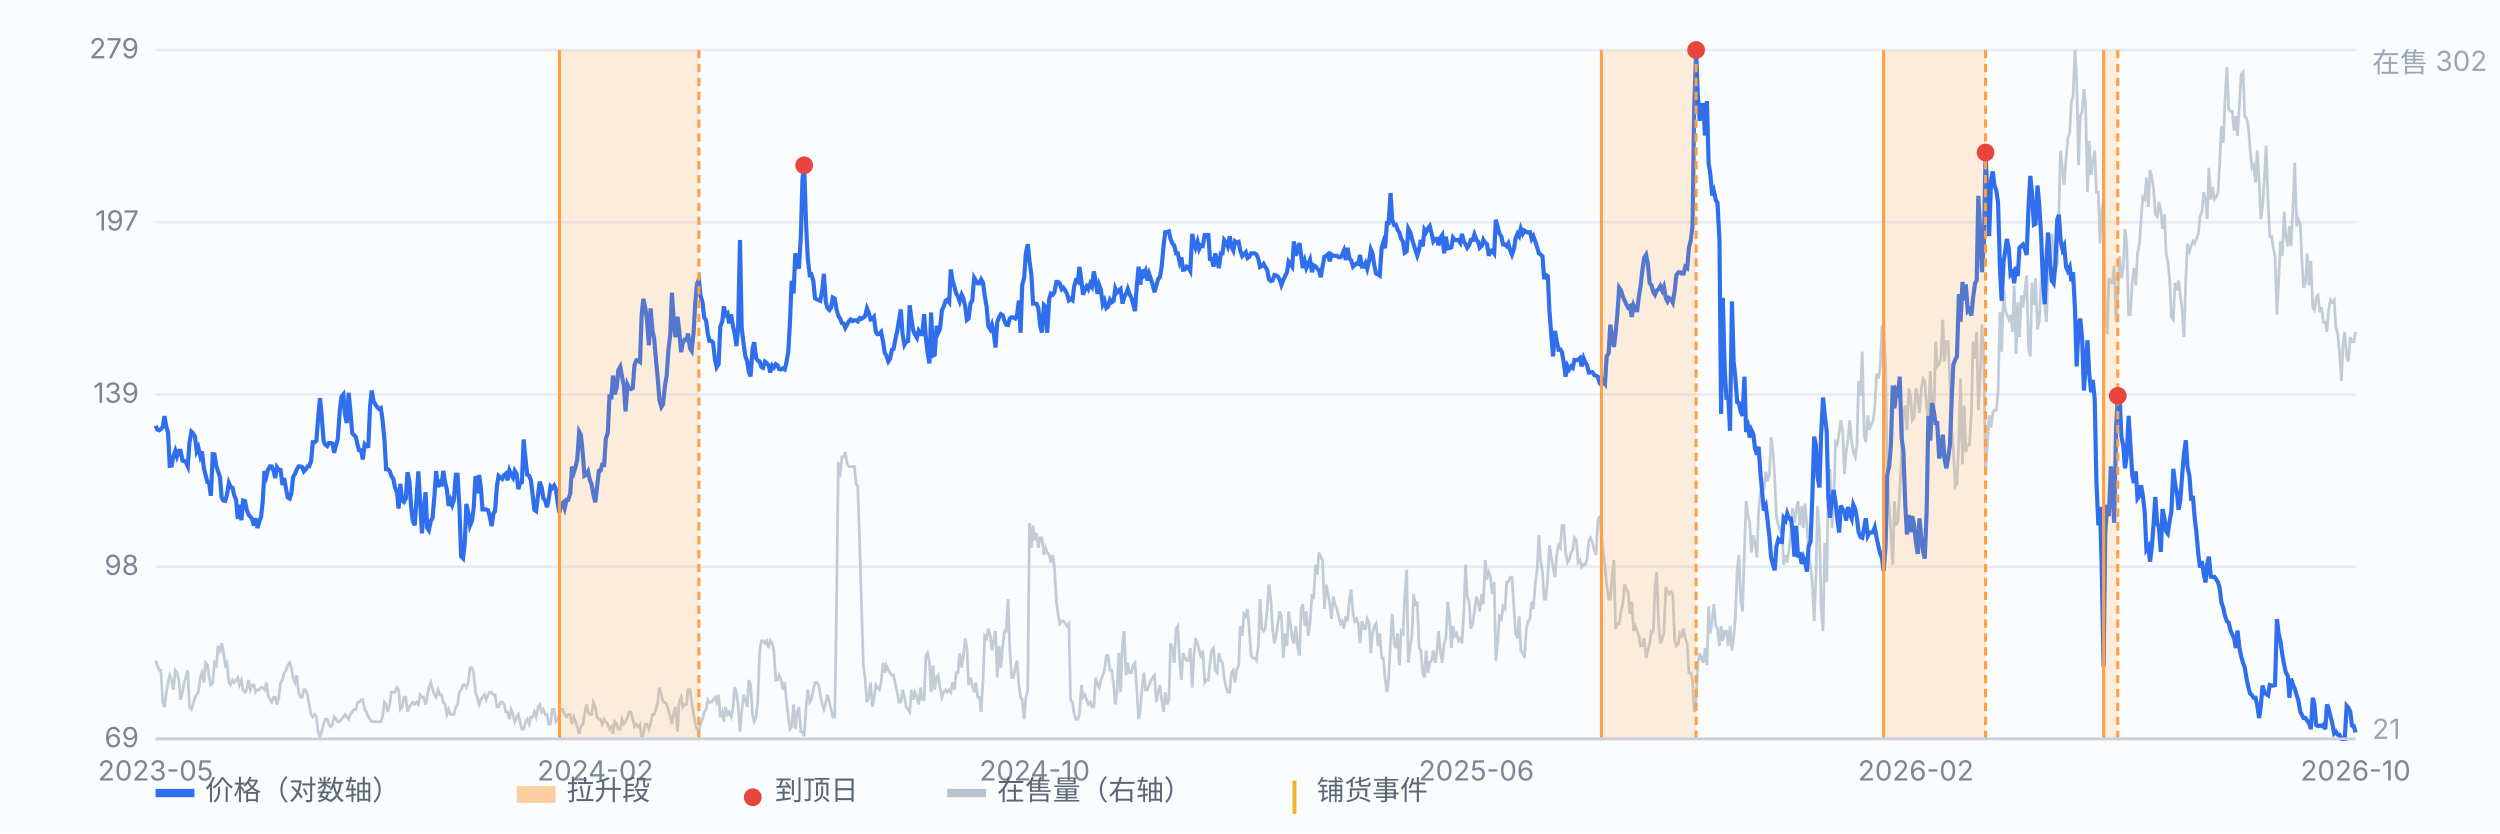
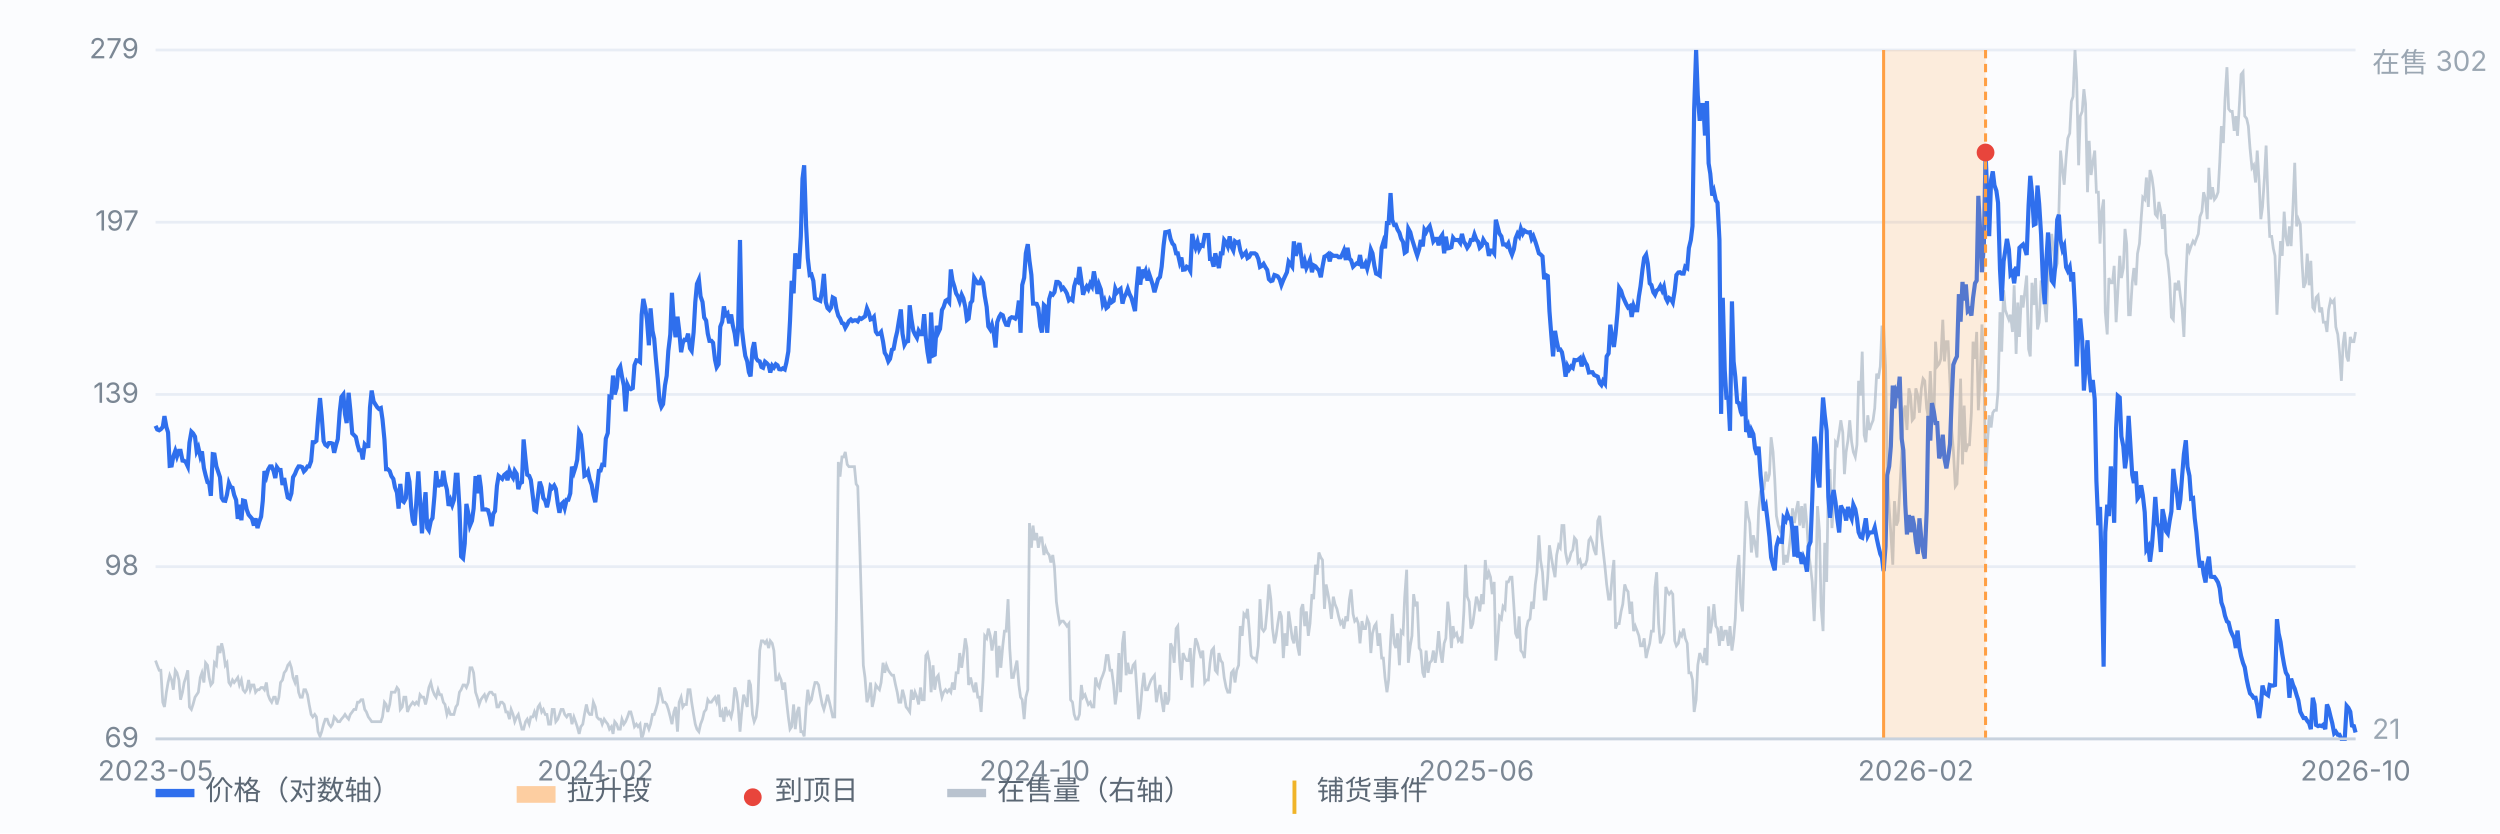
<svg xmlns="http://www.w3.org/2000/svg" viewBox="0 0 900 300" preserveAspectRatio="xMidYMid meet" style="width:100%;max-width:900px;height:auto;display:block" font-family="-apple-system,Segoe UI,Microsoft YaHei,sans-serif" font-size="10">
  <rect x="0" y="0" width="900" height="300" fill="#fbfcfe" />
  <line x1="56" y1="266.0" x2="848" y2="266.0" stroke="#e8edf5" stroke-width="1" />
  <text x="50" y="269.0" text-anchor="end" fill="#7b8794">69</text>
  <line x1="56" y1="204.0" x2="848" y2="204.0" stroke="#e8edf5" stroke-width="1" />
  <text x="50" y="207.0" text-anchor="end" fill="#7b8794">98</text>
  <line x1="56" y1="142.0" x2="848" y2="142.0" stroke="#e8edf5" stroke-width="1" />
  <text x="50" y="145.0" text-anchor="end" fill="#7b8794">139</text>
  <line x1="56" y1="80.0" x2="848" y2="80.0" stroke="#e8edf5" stroke-width="1" />
  <text x="50" y="83.0" text-anchor="end" fill="#7b8794">197</text>
  <line x1="56" y1="18.0" x2="848" y2="18.0" stroke="#e8edf5" stroke-width="1" />
  <text x="50" y="21.0" text-anchor="end" fill="#7b8794">279</text>
  <path d="M56.0 237.8 L56.6 239.5 L57.3 241.3 L57.9 241.3 L58.6 252.8 L59.2 254.5 L59.9 249.2 L60.5 245.7 L61.1 243.1 L61.8 244.8 L62.4 248.3 L63.1 241.3 L63.7 242.2 L64.4 244.8 L65.0 251.9 L65.7 249.2 L66.3 245.7 L66.9 243.9 L67.6 241.3 L68.2 254.5 L68.9 255.4 L69.5 253.6 L70.2 251.0 L70.8 250.1 L71.4 249.2 L72.1 243.9 L72.7 242.2 L73.4 245.7 L74.0 238.6 L74.7 239.5 L75.3 243.9 L75.9 246.6 L76.6 245.7 L77.2 238.6 L77.9 239.5 L78.5 232.5 L79.2 235.1 L79.8 231.6 L80.4 234.2 L81.1 239.5 L81.7 238.6 L82.4 245.7 L83.0 246.6 L83.7 244.8 L84.3 245.7 L85.0 244.8 L85.6 243.9 L86.2 246.6 L86.9 244.8 L87.5 248.3 L88.2 249.2 L88.8 248.3 L89.5 244.8 L90.1 248.3 L90.7 246.6 L91.4 246.6 L92.0 249.2 L92.7 248.3 L93.3 248.3 L94.0 247.5 L94.6 247.5 L95.2 248.3 L95.9 245.7 L96.5 250.1 L97.2 251.9 L97.8 252.8 L98.5 251.0 L99.1 251.0 L99.7 253.6 L100.4 251.0 L101.0 245.7 L101.7 244.8 L102.3 242.2 L103.0 241.3 L103.6 239.5 L104.3 238.6 L104.9 240.4 L105.5 243.9 L106.2 245.7 L106.8 243.1 L107.5 249.2 L108.1 251.0 L108.8 251.0 L109.4 248.3 L110.0 248.3 L110.7 250.1 L111.3 253.6 L112.0 257.2 L112.6 258.1 L113.3 257.2 L113.9 258.1 L114.5 263.4 L115.2 265.1 L115.8 263.4 L116.5 260.7 L117.1 258.9 L117.8 258.9 L118.4 260.7 L119.1 261.6 L119.7 260.7 L120.3 258.1 L121.0 258.9 L121.6 259.8 L122.3 259.8 L122.9 258.9 L123.6 258.1 L124.2 257.2 L124.8 258.1 L125.5 258.9 L126.1 257.2 L126.8 256.3 L127.4 255.4 L128.1 255.4 L128.7 252.8 L129.3 252.8 L130.0 251.9 L130.6 251.9 L131.3 255.4 L131.9 256.3 L132.6 258.1 L133.2 258.9 L133.8 259.8 L134.5 259.8 L135.1 259.8 L135.8 259.8 L136.4 259.8 L137.1 259.8 L137.7 258.1 L138.4 252.8 L139.0 253.6 L139.6 256.3 L140.3 253.6 L140.9 249.2 L141.6 249.2 L142.2 249.2 L142.9 247.5 L143.5 248.3 L144.1 255.4 L144.8 254.5 L145.4 251.0 L146.1 251.0 L146.7 256.3 L147.4 254.5 L148.0 253.6 L148.6 252.8 L149.3 253.6 L149.9 252.8 L150.6 253.6 L151.2 250.1 L151.9 251.0 L152.5 251.0 L153.2 253.6 L153.8 251.0 L154.4 247.5 L155.1 245.7 L155.7 248.3 L156.4 250.1 L157.0 251.0 L157.7 248.3 L158.3 250.1 L158.9 250.1 L159.6 252.8 L160.2 253.6 L160.9 257.2 L161.5 255.4 L162.2 257.2 L162.8 257.2 L163.4 257.2 L164.1 254.5 L164.7 253.6 L165.4 249.2 L166.0 248.3 L166.7 246.6 L167.3 246.6 L167.9 247.5 L168.6 245.7 L169.2 240.4 L169.9 240.4 L170.5 242.2 L171.2 249.2 L171.8 251.0 L172.5 253.6 L173.1 251.9 L173.7 251.0 L174.4 250.1 L175.0 251.9 L175.7 250.1 L176.3 249.2 L177.0 249.2 L177.6 250.1 L178.2 250.1 L178.9 254.5 L179.5 254.5 L180.2 252.8 L180.8 252.8 L181.5 253.6 L182.1 256.3 L182.7 256.3 L183.4 258.9 L184.0 255.4 L184.7 257.2 L185.3 259.8 L186.0 258.1 L186.6 257.2 L187.2 259.8 L187.9 262.5 L188.5 262.5 L189.2 259.8 L189.8 258.9 L190.5 260.7 L191.1 258.1 L191.8 258.1 L192.4 256.3 L193.0 258.1 L193.7 254.5 L194.3 253.6 L195.0 256.3 L195.6 255.4 L196.3 257.2 L196.9 257.2 L197.5 260.7 L198.2 260.7 L198.8 255.4 L199.5 255.4 L200.1 259.8 L200.8 258.9 L201.4 257.2 L202.0 255.4 L202.7 255.4 L203.3 257.2 L204.0 258.1 L204.6 257.2 L205.3 257.2 L205.9 260.7 L206.6 258.1 L207.2 259.8 L207.8 261.6 L208.5 264.2 L209.1 261.6 L209.8 260.7 L210.4 257.2 L211.1 253.6 L211.7 256.3 L212.3 257.2 L213.0 257.2 L213.6 252.8 L214.3 254.5 L214.9 258.1 L215.6 258.9 L216.2 258.9 L216.8 260.7 L217.5 258.9 L218.1 259.8 L218.8 260.7 L219.4 262.5 L220.1 261.6 L220.7 264.2 L221.3 259.8 L222.0 260.7 L222.6 262.5 L223.3 262.5 L223.9 258.9 L224.6 260.7 L225.2 259.8 L225.9 258.1 L226.5 256.3 L227.1 256.3 L227.8 258.9 L228.4 261.6 L229.1 260.7 L229.7 261.6 L230.4 260.7 L231.0 266.0 L231.6 264.2 L232.3 260.7 L232.9 260.7 L233.6 262.5 L234.2 260.7 L234.9 257.2 L235.5 257.2 L236.1 255.4 L236.8 252.8 L237.4 247.5 L238.1 250.1 L238.7 252.8 L239.4 252.8 L240.0 253.6 L240.6 255.4 L241.3 258.1 L241.9 260.7 L242.6 256.3 L243.2 254.5 L243.9 263.4 L244.5 252.8 L245.2 251.0 L245.8 254.5 L246.4 253.6 L247.1 253.6 L247.7 248.3 L248.4 248.3 L249.0 252.8 L249.7 257.2 L250.3 260.7 L250.9 262.5 L251.6 263.4 L252.2 260.7 L252.9 258.9 L253.5 256.3 L254.2 255.4 L254.8 251.9 L255.4 252.8 L256.1 252.8 L256.7 251.9 L257.4 251.0 L258.0 252.8 L258.7 250.1 L259.3 258.1 L260.0 256.3 L260.6 259.8 L261.2 254.5 L261.9 257.2 L262.5 256.3 L263.2 258.1 L263.8 255.4 L264.5 247.5 L265.1 249.2 L265.7 253.6 L266.4 263.4 L267.0 256.3 L267.7 250.1 L268.3 251.9 L269.0 254.5 L269.6 244.8 L270.2 246.6 L270.9 257.2 L271.5 259.8 L272.2 258.1 L272.8 252.8 L273.5 234.2 L274.1 230.7 L274.7 230.7 L275.4 231.6 L276.0 230.7 L276.7 233.3 L277.3 230.7 L278.0 231.6 L278.6 234.2 L279.3 244.8 L279.9 244.8 L280.5 243.1 L281.2 244.8 L281.8 248.3 L282.5 245.7 L283.1 251.9 L283.8 258.1 L284.4 262.5 L285.0 261.6 L285.7 253.6 L286.3 262.5 L287.0 256.3 L287.6 254.5 L288.3 263.4 L288.9 263.4 L289.5 265.1 L290.2 254.5 L290.8 248.3 L291.5 252.8 L292.1 251.9 L292.8 248.3 L293.4 245.7 L294.1 245.7 L294.7 246.6 L295.3 250.1 L296.0 253.6 L296.6 255.4 L297.3 252.8 L297.9 250.1 L298.6 252.8 L299.2 255.4 L299.8 258.1 L300.5 258.1 L301.1 221.9 L301.8 166.3 L302.4 171.6 L303.1 164.5 L303.7 164.5 L304.3 162.7 L305.0 167.2 L305.6 168.0 L306.3 168.0 L306.9 168.0 L307.6 168.0 L308.2 174.2 L308.8 175.1 L309.5 196.3 L310.1 216.6 L310.8 239.5 L311.4 243.9 L312.1 252.8 L312.7 251.0 L313.4 245.7 L314.0 254.5 L314.6 251.9 L315.3 246.6 L315.9 247.5 L316.6 248.3 L317.2 245.7 L317.9 238.6 L318.5 242.2 L319.1 239.5 L319.8 241.3 L320.4 242.2 L321.1 243.1 L321.7 243.1 L322.4 246.6 L323.0 249.2 L323.6 252.8 L324.3 252.8 L324.9 248.3 L325.6 251.0 L326.2 254.5 L326.9 255.4 L327.5 256.3 L328.1 248.3 L328.8 251.9 L329.4 249.2 L330.1 251.0 L330.7 253.6 L331.4 247.5 L332.0 251.9 L332.7 251.9 L333.3 236.0 L333.9 235.1 L334.6 238.6 L335.2 249.2 L335.9 239.5 L336.5 248.3 L337.2 243.9 L337.8 243.1 L338.4 247.5 L339.1 251.0 L339.7 249.2 L340.4 248.3 L341.0 249.2 L341.7 248.3 L342.3 249.2 L342.9 245.7 L343.6 248.3 L344.2 242.2 L344.9 242.2 L345.5 235.1 L346.2 240.4 L346.8 236.0 L347.5 229.8 L348.1 233.3 L348.7 246.6 L349.4 243.9 L350.0 246.6 L350.7 249.2 L351.3 245.7 L352.0 251.0 L352.6 251.0 L353.2 256.3 L353.9 244.8 L354.5 228.9 L355.2 229.8 L355.8 226.3 L356.5 228.9 L357.1 234.2 L357.7 230.7 L358.4 227.2 L359.0 243.9 L359.7 232.5 L360.3 240.4 L361.0 232.5 L361.6 227.2 L362.2 227.2 L362.9 215.7 L363.5 233.3 L364.2 243.9 L364.8 243.9 L365.5 240.4 L366.1 237.8 L366.8 246.6 L367.4 251.0 L368.0 251.9 L368.7 258.9 L369.3 251.0 L370.0 248.3 L370.6 188.3 L371.3 197.2 L371.9 189.2 L372.5 194.5 L373.2 191.9 L373.8 197.2 L374.5 193.6 L375.1 193.6 L375.8 199.8 L376.4 197.2 L377.0 198.9 L377.7 199.8 L378.3 202.5 L379.0 199.8 L379.6 204.2 L380.3 216.6 L380.9 221.0 L381.5 224.5 L382.2 223.6 L382.8 223.6 L383.5 224.5 L384.1 225.4 L384.8 224.5 L385.4 251.9 L386.1 252.8 L386.7 257.2 L387.3 258.9 L388.0 258.9 L388.6 257.2 L389.3 246.6 L389.9 251.0 L390.6 250.1 L391.2 251.9 L391.8 253.6 L392.5 252.8 L393.1 254.5 L393.8 254.5 L394.4 243.9 L395.1 246.6 L395.7 247.5 L396.3 244.8 L397.0 243.1 L397.6 241.3 L398.3 236.0 L398.9 236.0 L399.6 241.3 L400.2 241.3 L400.9 246.6 L401.5 253.6 L402.1 249.2 L402.8 235.1 L403.4 249.2 L404.1 231.6 L404.7 227.2 L405.4 243.1 L406.0 238.6 L406.6 242.2 L407.3 242.2 L407.9 239.5 L408.6 238.6 L409.2 247.5 L409.9 258.9 L410.5 255.4 L411.1 248.3 L411.8 242.2 L412.4 248.3 L413.1 248.3 L413.7 246.6 L414.4 244.8 L415.0 243.9 L415.6 243.1 L416.3 252.8 L416.9 249.2 L417.6 246.6 L418.2 251.9 L418.9 256.3 L419.5 249.2 L420.2 253.6 L420.8 251.9 L421.4 231.6 L422.1 233.3 L422.7 238.6 L423.4 226.3 L424.0 225.4 L424.7 238.6 L425.3 244.8 L425.9 235.1 L426.6 236.9 L427.2 237.8 L427.9 237.8 L428.5 233.3 L429.2 247.5 L429.8 236.0 L430.4 229.8 L431.1 231.6 L431.7 234.2 L432.4 236.9 L433.0 234.2 L433.7 245.7 L434.3 244.8 L435.0 244.8 L435.6 238.6 L436.2 234.2 L436.9 233.3 L437.5 241.3 L438.2 242.2 L438.8 235.1 L439.5 237.8 L440.1 238.6 L440.7 243.9 L441.4 247.5 L442.0 249.2 L442.7 249.2 L443.3 242.2 L444.0 241.3 L444.6 245.7 L445.2 241.3 L445.9 239.5 L446.5 225.4 L447.2 228.9 L447.8 221.0 L448.5 221.9 L449.1 219.2 L449.7 226.3 L450.4 236.0 L451.0 236.9 L451.7 236.9 L452.3 237.8 L453.0 232.5 L453.6 215.7 L454.3 226.3 L454.9 227.2 L455.5 226.3 L456.2 219.2 L456.8 210.4 L457.5 215.7 L458.1 226.3 L458.8 231.6 L459.4 228.9 L460.0 224.5 L460.7 220.1 L461.3 221.9 L462.0 236.9 L462.6 228.0 L463.3 232.5 L463.9 220.1 L464.5 224.5 L465.2 229.8 L465.8 231.6 L466.5 225.4 L467.1 232.5 L467.8 236.0 L468.4 219.2 L469.0 217.5 L469.7 225.4 L470.3 220.1 L471.0 228.9 L471.6 224.5 L472.3 213.9 L472.9 215.7 L473.6 203.3 L474.2 206.9 L474.8 198.9 L475.5 200.7 L476.1 201.6 L476.8 219.2 L477.4 210.4 L478.1 213.9 L478.7 217.5 L479.3 222.8 L480.0 214.8 L480.6 217.5 L481.3 219.2 L481.9 221.9 L482.6 224.5 L483.2 223.6 L483.8 226.3 L484.5 221.9 L485.1 223.6 L485.8 215.7 L486.4 212.2 L487.1 221.0 L487.7 223.6 L488.4 222.8 L489.0 224.5 L489.6 231.6 L490.3 223.6 L490.9 226.3 L491.6 226.3 L492.2 222.8 L492.9 224.5 L493.5 235.1 L494.1 228.0 L494.8 225.4 L495.4 224.5 L496.1 232.5 L496.7 228.0 L497.4 236.9 L498.0 236.9 L498.6 243.9 L499.3 249.2 L499.9 244.8 L500.6 230.7 L501.2 221.0 L501.9 231.6 L502.5 233.3 L503.1 228.0 L503.8 239.5 L504.4 227.2 L505.1 228.0 L505.7 214.8 L506.4 205.1 L507.0 238.6 L507.7 232.5 L508.3 228.9 L508.9 213.9 L509.6 218.3 L510.2 216.6 L510.9 233.3 L511.5 234.2 L512.2 242.2 L512.8 243.9 L513.4 234.2 L514.1 242.2 L514.7 238.6 L515.4 237.8 L516.0 234.2 L516.7 238.6 L517.3 234.2 L517.9 227.2 L518.6 235.1 L519.2 238.6 L519.9 231.6 L520.5 229.8 L521.2 216.6 L521.8 221.9 L522.5 233.3 L523.1 225.4 L523.7 228.9 L524.4 228.0 L525.0 230.7 L525.7 229.8 L526.3 231.6 L527.0 220.1 L527.6 203.3 L528.2 214.8 L528.9 216.6 L529.5 226.3 L530.2 224.5 L530.8 220.1 L531.5 214.8 L532.1 216.6 L532.7 220.1 L533.4 213.9 L534.0 217.5 L534.7 201.6 L535.3 208.6 L536.0 206.0 L536.6 207.8 L537.2 213.9 L537.9 209.5 L538.5 237.8 L539.2 230.7 L539.8 221.9 L540.5 222.8 L541.1 218.3 L541.8 219.2 L542.4 209.5 L543.0 209.5 L543.7 207.8 L544.3 207.8 L545.0 218.3 L545.6 228.0 L546.3 229.8 L546.9 221.9 L547.5 234.2 L548.2 235.1 L548.8 236.9 L549.5 226.3 L550.1 223.6 L550.8 222.8 L551.4 216.6 L552.0 219.2 L552.7 210.4 L553.3 206.0 L554.0 192.7 L554.6 201.6 L555.3 206.0 L555.9 215.7 L556.5 215.7 L557.2 207.8 L557.8 196.3 L558.5 200.7 L559.1 204.2 L559.8 207.8 L560.4 199.8 L561.1 196.3 L561.7 197.2 L562.3 189.2 L563.0 189.2 L563.6 198.9 L564.3 202.5 L564.9 201.6 L565.6 198.9 L566.2 198.0 L566.8 193.6 L567.5 194.5 L568.1 202.5 L568.8 201.6 L569.4 204.2 L570.1 203.3 L570.7 203.3 L571.3 201.6 L572.0 194.5 L572.6 193.6 L573.3 195.4 L573.9 198.0 L574.6 199.8 L575.2 187.5 L575.9 185.7 L576.5 192.7 L577.1 198.0 L577.8 204.2 L578.4 210.4 L579.1 215.7 L579.7 215.7 L580.4 206.9 L581.0 201.6 L581.6 226.3 L582.3 224.5 L582.9 224.5 L583.6 220.1 L584.2 217.5 L584.9 210.4 L585.5 212.2 L586.1 213.0 L586.8 221.0 L587.4 216.6 L588.1 227.2 L588.7 225.4 L589.4 227.2 L590.0 228.9 L590.6 232.5 L591.3 232.5 L591.9 229.8 L592.6 236.9 L593.2 234.2 L593.9 231.6 L594.5 227.2 L595.2 227.2 L595.8 211.3 L596.4 206.0 L597.1 224.5 L597.7 231.6 L598.4 229.8 L599.0 228.0 L599.7 211.3 L600.3 213.0 L600.9 213.9 L601.6 213.0 L602.2 213.9 L602.9 230.7 L603.5 232.5 L604.2 231.6 L604.8 228.0 L605.4 228.9 L606.1 226.3 L606.7 229.8 L607.4 231.6 L608.0 242.2 L608.7 242.2 L609.3 244.8 L609.9 256.3 L610.6 251.9 L611.2 239.5 L611.9 235.1 L612.5 236.9 L613.2 238.6 L613.8 233.3 L614.5 239.5 L615.1 218.3 L615.7 228.0 L616.4 223.6 L617.0 217.5 L617.7 225.4 L618.3 226.3 L619.0 232.5 L619.6 225.4 L620.2 230.7 L620.9 227.2 L621.5 227.2 L622.2 232.5 L622.8 225.4 L623.5 234.2 L624.1 229.8 L624.7 222.8 L625.4 205.1 L626.0 199.8 L626.7 216.6 L627.3 220.1 L628.0 198.0 L628.6 180.4 L629.3 185.7 L629.9 188.3 L630.5 198.9 L631.2 192.7 L631.8 195.4 L632.5 200.7 L633.1 183.9 L633.8 176.9 L634.4 176.0 L635.0 176.0 L635.7 169.8 L636.3 173.3 L637.0 170.7 L637.6 157.4 L638.3 162.7 L638.9 172.4 L639.5 185.7 L640.2 189.2 L640.8 191.0 L641.5 189.2 L642.1 203.3 L642.8 199.8 L643.4 202.5 L644.0 198.0 L644.7 191.9 L645.3 183.0 L646.0 188.3 L646.6 183.9 L647.3 180.4 L647.9 189.2 L648.6 182.2 L649.2 190.1 L649.8 181.3 L650.5 189.2 L651.1 198.9 L651.8 204.2 L652.4 209.5 L653.1 223.6 L653.7 208.6 L654.3 182.2 L655.0 191.0 L655.6 218.3 L656.3 227.2 L656.9 195.4 L657.6 209.5 L658.2 173.3 L658.8 168.9 L659.5 190.1 L660.1 181.3 L660.8 159.2 L661.4 160.1 L662.1 155.7 L662.7 151.3 L663.4 155.7 L664.0 170.7 L664.6 162.7 L665.3 158.3 L665.9 151.3 L666.6 159.2 L667.2 162.7 L667.9 164.5 L668.5 160.1 L669.1 137.1 L669.8 142.4 L670.4 126.6 L671.1 156.6 L671.7 159.2 L672.4 149.5 L673.0 154.8 L673.6 153.0 L674.3 151.3 L674.9 146.9 L675.6 134.5 L676.2 136.3 L676.9 131.9 L677.5 117.7 L678.1 117.7 L678.8 131.9 L679.4 169.8 L680.1 183.0 L680.7 191.9 L681.4 203.3 L682.0 180.4 L682.7 189.2 L683.3 187.5 L683.9 176.9 L684.6 163.6 L685.2 148.6 L685.9 146.0 L686.5 154.8 L687.2 139.8 L687.8 142.4 L688.4 151.3 L689.1 150.4 L689.7 139.8 L690.4 142.4 L691.0 148.6 L691.7 139.8 L692.3 136.3 L692.9 137.1 L693.6 146.9 L694.2 150.4 L694.9 133.6 L695.5 145.1 L696.2 151.3 L696.8 123.0 L697.4 131.9 L698.1 131.0 L698.7 129.2 L699.4 115.1 L700.0 130.1 L700.7 123.0 L701.3 123.0 L702.0 138.0 L702.6 154.8 L703.2 161.9 L703.9 175.1 L704.5 174.2 L705.2 158.3 L705.8 136.3 L706.5 167.2 L707.1 146.0 L707.7 162.7 L708.4 160.1 L709.0 160.1 L709.7 148.6 L710.3 123.0 L711.0 129.2 L711.6 119.5 L712.2 147.7 L712.9 134.5 L713.5 116.8 L714.2 131.0 L714.8 170.7 L715.5 159.2 L716.1 149.5 L716.8 153.9 L717.4 148.6 L718.0 147.7 L718.7 147.7 L719.3 140.7 L720.0 112.4 L720.6 126.6 L721.3 104.5 L721.9 111.6 L722.5 113.3 L723.2 115.1 L723.8 113.3 L724.5 119.5 L725.1 102.7 L725.8 127.4 L726.4 108.9 L727.0 121.3 L727.7 106.3 L728.3 110.7 L729.0 104.5 L729.6 99.2 L730.3 125.7 L730.9 128.3 L731.5 101.8 L732.2 109.8 L732.8 100.1 L733.5 118.6 L734.1 116.0 L734.8 101.0 L735.4 103.6 L736.1 109.8 L736.7 116.0 L737.3 97.4 L738.0 92.1 L738.6 84.2 L739.3 90.4 L739.9 97.4 L740.6 94.8 L741.2 76.2 L741.8 54.2 L742.5 61.2 L743.1 66.5 L743.8 56.8 L744.4 49.8 L745.1 48.0 L745.7 36.5 L746.3 34.8 L747.0 18.0 L747.6 28.6 L748.3 59.5 L748.9 41.8 L749.6 40.1 L750.2 32.1 L750.8 37.4 L751.5 69.2 L752.1 50.7 L752.8 63.0 L753.4 58.6 L754.1 54.2 L754.7 69.2 L755.4 69.2 L756.0 87.7 L756.6 76.2 L757.3 71.8 L757.9 112.4 L758.6 120.4 L759.2 100.1 L759.9 101.8 L760.5 101.8 L761.1 95.7 L761.8 116.0 L762.4 105.4 L763.1 92.1 L763.7 100.1 L764.4 96.5 L765.0 82.4 L765.6 87.7 L766.3 113.3 L766.9 113.3 L767.6 101.8 L768.2 96.5 L768.9 102.7 L769.5 91.3 L770.2 87.7 L770.8 78.9 L771.4 71.0 L772.1 71.8 L772.7 63.9 L773.4 74.5 L774.0 61.2 L774.7 63.9 L775.3 68.3 L775.9 77.1 L776.6 78.0 L777.2 72.7 L777.9 76.2 L778.5 82.4 L779.2 77.1 L779.8 91.3 L780.4 93.9 L781.1 101.0 L781.7 114.2 L782.4 115.1 L783.0 101.8 L783.7 104.5 L784.3 101.0 L784.9 106.3 L785.6 111.6 L786.2 121.3 L786.9 100.1 L787.5 87.7 L788.2 90.4 L788.8 88.6 L789.5 86.8 L790.1 87.7 L790.7 86.0 L791.4 84.2 L792.0 78.0 L792.7 76.2 L793.3 69.2 L794.0 71.8 L794.6 78.9 L795.2 60.4 L795.9 71.8 L796.5 67.4 L797.2 71.8 L797.8 71.0 L798.5 69.2 L799.1 58.6 L799.7 45.4 L800.4 51.5 L801.0 35.7 L801.7 24.2 L802.3 39.2 L803.0 40.1 L803.6 40.1 L804.3 47.1 L804.9 41.8 L805.5 48.9 L806.2 37.4 L806.8 26.8 L807.5 25.9 L808.1 41.8 L808.8 42.7 L809.4 45.4 L810.0 53.3 L810.7 60.4 L811.3 59.5 L812.0 65.7 L812.6 54.2 L813.3 65.7 L813.9 78.9 L814.5 74.5 L815.2 63.9 L815.8 52.4 L816.5 72.7 L817.1 85.1 L817.8 85.1 L818.4 89.5 L819.0 92.1 L819.7 113.3 L820.3 101.0 L821.0 86.8 L821.6 92.1 L822.3 76.2 L822.9 85.1 L823.6 88.6 L824.2 81.5 L824.8 88.6 L825.5 73.6 L826.1 58.6 L826.8 81.5 L827.4 78.9 L828.1 80.7 L828.7 93.9 L829.3 103.6 L830.0 101.8 L830.6 91.3 L831.3 102.7 L831.9 93.9 L832.6 110.7 L833.2 111.6 L833.8 107.1 L834.5 106.3 L835.1 112.4 L835.8 110.7 L836.4 116.0 L837.1 116.0 L837.7 119.5 L838.3 111.6 L839.0 108.0 L839.6 108.9 L840.3 108.0 L840.9 117.7 L841.6 120.4 L842.2 126.6 L842.9 137.1 L843.5 123.9 L844.1 119.5 L844.8 128.3 L845.4 130.1 L846.1 121.3 L846.7 123.0 L847.4 123.0 L848.0 119.5" fill="none" stroke="#b9c3cf" stroke-width="1" opacity="0.85" />
  <text x="854" y="26" fill="#9aa6b2">在售 302</text>
  <text x="854" y="266" fill="#9aa6b2">21</text>
  <path d="M56.0 153.3 L56.6 154.6 L57.3 154.9 L57.9 154.5 L58.6 153.7 L59.2 149.8 L59.9 153.7 L60.5 155.7 L61.1 167.7 L61.8 167.6 L62.4 164.3 L63.1 162.3 L63.7 164.3 L64.4 162.3 L65.0 162.3 L65.7 165.8 L66.3 165.9 L66.9 166.4 L67.6 167.9 L68.2 159.4 L68.9 155.4 L69.5 156.0 L70.2 157.2 L70.8 162.4 L71.4 161.1 L72.1 164.2 L72.7 162.5 L73.4 168.5 L74.0 171.0 L74.7 173.6 L75.3 173.9 L75.9 178.5 L76.6 163.5 L77.2 163.6 L77.9 167.9 L78.5 169.7 L79.2 171.8 L79.8 179.2 L80.4 180.2 L81.1 180.3 L81.7 178.1 L82.4 173.9 L83.0 175.3 L83.7 175.6 L84.3 178.2 L85.0 180.0 L85.6 186.8 L86.2 181.7 L86.9 187.3 L87.5 180.2 L88.2 180.4 L88.8 183.4 L89.5 185.3 L90.1 186.0 L90.7 186.7 L91.4 189.2 L92.0 186.6 L92.7 190.1 L93.3 187.9 L94.0 186.0 L94.6 180.3 L95.2 169.6 L95.9 171.5 L96.5 169.1 L97.2 167.9 L97.8 167.9 L98.5 169.6 L99.1 172.1 L99.7 168.2 L100.4 169.2 L101.0 169.2 L101.7 174.6 L102.3 172.1 L103.0 176.1 L103.6 179.1 L104.3 179.5 L104.9 177.6 L105.5 171.8 L106.2 170.6 L106.8 169.1 L107.5 167.9 L108.1 167.9 L108.8 168.2 L109.4 169.7 L110.0 169.1 L110.7 167.9 L111.3 167.9 L112.0 166.0 L112.6 159.2 L113.3 159.2 L113.9 158.7 L114.5 150.8 L115.2 143.3 L115.8 149.6 L116.5 158.8 L117.1 160.1 L117.8 160.6 L118.4 159.5 L119.1 159.5 L119.7 159.7 L120.3 163.0 L121.0 160.1 L121.6 158.1 L122.3 148.3 L122.9 142.9 L123.6 142.0 L124.2 149.1 L124.8 152.3 L125.5 141.4 L126.1 147.5 L126.8 156.0 L127.4 156.6 L128.1 157.3 L128.7 160.0 L129.3 162.1 L130.0 162.1 L130.6 165.4 L131.3 160.0 L131.9 160.7 L132.6 160.6 L133.2 146.6 L133.8 140.6 L134.5 144.5 L135.1 145.5 L135.8 146.6 L136.4 147.2 L137.1 146.9 L137.7 151.0 L138.4 158.3 L139.0 168.9 L139.6 168.9 L140.3 169.6 L140.9 171.4 L141.6 172.4 L142.2 175.5 L142.9 177.3 L143.5 183.1 L144.1 174.2 L144.8 180.2 L145.4 180.7 L146.1 179.4 L146.7 170.0 L147.4 173.4 L148.0 182.4 L148.6 187.5 L149.3 189.1 L149.9 180.3 L150.6 169.7 L151.2 179.9 L151.9 192.0 L152.5 184.2 L153.2 177.2 L153.8 190.0 L154.4 190.9 L155.1 187.5 L155.7 186.5 L156.4 178.5 L157.0 169.6 L157.7 175.4 L158.3 172.7 L158.9 175.1 L159.6 169.5 L160.2 173.5 L160.9 176.3 L161.5 182.1 L162.2 180.1 L162.8 181.8 L163.4 180.0 L164.1 170.9 L164.7 170.9 L165.4 182.7 L166.0 200.3 L166.7 201.0 L167.3 195.7 L167.9 181.4 L168.6 184.9 L169.2 189.2 L169.9 187.5 L170.5 183.1 L171.2 171.4 L171.8 177.6 L172.5 171.0 L173.1 175.4 L173.7 183.4 L174.4 183.4 L175.0 183.4 L175.7 183.7 L176.3 185.9 L177.0 189.4 L177.6 184.9 L178.2 184.0 L178.9 174.9 L179.5 171.3 L180.2 171.9 L180.8 172.4 L181.5 171.0 L182.1 170.5 L182.7 172.9 L183.4 169.4 L184.0 170.9 L184.7 172.0 L185.3 169.5 L186.0 170.6 L186.6 176.1 L187.2 174.0 L187.9 173.6 L188.5 158.2 L189.2 165.4 L189.8 170.9 L190.5 171.3 L191.1 172.8 L191.8 178.5 L192.4 183.6 L193.0 184.0 L193.7 178.2 L194.3 173.4 L195.0 175.5 L195.6 179.3 L196.3 180.3 L196.9 182.6 L197.5 179.9 L198.2 175.1 L198.8 175.7 L199.5 174.8 L200.1 176.0 L200.8 181.3 L201.4 184.6 L202.0 181.6 L202.7 180.9 L203.3 182.9 L204.0 179.9 L204.6 179.9 L205.3 177.6 L205.9 168.0 L206.6 170.0 L207.2 168.1 L207.8 165.5 L208.5 155.4 L209.1 156.5 L209.8 163.3 L210.4 171.3 L211.1 170.9 L211.7 169.8 L212.3 172.6 L213.0 174.5 L213.6 178.0 L214.3 180.8 L214.9 175.7 L215.6 169.5 L216.2 169.4 L216.8 167.3 L217.5 167.4 L218.1 157.9 L218.8 155.9 L219.4 142.8 L220.1 143.0 L220.7 135.2 L221.3 142.0 L222.0 139.6 L222.6 133.2 L223.3 132.0 L223.9 135.5 L224.6 138.9 L225.2 148.1 L225.9 138.5 L226.5 139.8 L227.1 140.1 L227.8 139.7 L228.4 131.5 L229.1 129.7 L229.7 129.8 L230.4 130.3 L231.0 113.3 L231.6 107.6 L232.3 110.9 L232.9 115.1 L233.6 124.3 L234.2 111.0 L234.9 119.1 L235.5 121.9 L236.1 129.0 L236.8 136.4 L237.4 144.1 L238.1 146.5 L238.7 145.5 L239.4 138.7 L240.0 135.3 L240.6 126.3 L241.3 120.4 L241.9 105.4 L242.6 116.5 L243.2 121.4 L243.9 114.0 L244.5 118.9 L245.2 126.8 L245.8 123.5 L246.4 122.3 L247.1 122.4 L247.7 120.1 L248.4 125.4 L249.0 126.3 L249.7 119.6 L250.3 108.8 L250.9 102.2 L251.6 100.6 L252.2 106.7 L252.9 108.7 L253.5 114.3 L254.2 115.4 L254.8 120.1 L255.4 122.7 L256.1 122.7 L256.7 123.4 L257.4 129.5 L258.0 132.2 L258.7 131.1 L259.3 117.6 L260.0 115.8 L260.6 110.3 L261.2 113.4 L261.9 112.8 L262.5 116.4 L263.2 113.2 L263.8 117.1 L264.5 120.1 L265.1 124.6 L265.7 118.6 L266.4 86.4 L267.0 117.9 L267.7 123.9 L268.3 128.1 L269.0 130.1 L269.6 134.0 L270.2 135.5 L270.9 125.8 L271.5 123.2 L272.2 128.9 L272.8 129.8 L273.5 130.1 L274.1 132.1 L274.7 132.4 L275.4 130.2 L276.0 130.7 L276.7 131.5 L277.3 134.1 L278.0 131.6 L278.6 132.3 L279.3 131.1 L279.9 131.5 L280.5 132.9 L281.2 133.0 L281.8 132.6 L282.5 133.0 L283.1 130.5 L283.8 126.5 L284.4 115.6 L285.0 101.1 L285.7 105.6 L286.3 91.2 L287.0 94.9 L287.6 96.7 L288.3 85.1 L288.9 64.3 L289.5 59.5 L290.2 81.2 L290.8 92.9 L291.5 99.0 L292.1 98.8 L292.8 101.1 L293.4 107.4 L294.1 107.8 L294.7 108.0 L295.3 108.3 L296.0 104.5 L296.6 98.6 L297.3 108.8 L297.9 110.9 L298.6 111.6 L299.2 110.7 L299.8 107.1 L300.5 107.5 L301.1 111.2 L301.8 113.7 L302.4 114.6 L303.1 116.3 L303.7 116.5 L304.3 118.0 L305.0 116.8 L305.6 115.6 L306.3 115.0 L306.9 115.6 L307.6 115.3 L308.2 115.3 L308.8 115.7 L309.5 114.5 L310.1 114.8 L310.8 114.3 L311.4 113.9 L312.1 111.0 L312.7 112.4 L313.4 115.0 L314.0 114.8 L314.6 114.1 L315.3 119.4 L315.9 120.3 L316.6 120.2 L317.2 119.5 L317.9 123.0 L318.5 127.0 L319.1 128.0 L319.8 130.1 L320.4 129.2 L321.1 125.9 L321.7 125.6 L322.4 121.8 L323.0 119.3 L323.6 115.5 L324.3 111.4 L324.9 120.1 L325.6 124.1 L326.2 123.0 L326.9 122.8 L327.5 109.9 L328.1 114.8 L328.8 119.1 L329.4 120.4 L330.1 121.6 L330.7 119.1 L331.4 120.3 L332.0 120.3 L332.7 113.1 L333.3 121.6 L333.9 126.7 L334.6 130.8 L335.2 112.5 L335.9 128.0 L336.5 127.7 L337.2 117.3 L337.8 119.7 L338.4 118.4 L339.1 111.6 L339.7 110.5 L340.4 108.3 L341.0 107.9 L341.7 108.8 L342.3 97.0 L342.9 101.0 L343.6 103.2 L344.2 105.6 L344.9 106.8 L345.5 108.5 L346.2 106.1 L346.8 107.4 L347.5 110.5 L348.1 115.2 L348.7 114.7 L349.4 109.1 L350.0 108.3 L350.7 100.0 L351.3 101.0 L352.0 102.0 L352.6 102.0 L353.2 100.6 L353.9 101.8 L354.5 106.5 L355.2 110.5 L355.8 117.5 L356.5 118.6 L357.1 116.9 L357.7 119.5 L358.4 125.1 L359.0 116.0 L359.7 114.1 L360.3 113.1 L361.0 113.5 L361.6 115.5 L362.2 116.9 L362.9 117.0 L363.5 114.7 L364.2 114.2 L364.8 114.3 L365.5 114.7 L366.1 113.6 L366.8 108.2 L367.4 119.8 L368.0 102.6 L368.7 100.0 L369.3 91.2 L370.0 87.9 L370.6 93.8 L371.3 99.0 L371.9 109.3 L372.5 109.3 L373.2 109.4 L373.8 110.9 L374.5 117.5 L375.1 119.7 L375.8 109.8 L376.4 110.4 L377.0 119.8 L377.7 107.7 L378.3 105.7 L379.0 106.1 L379.6 105.2 L380.3 101.5 L380.9 101.5 L381.5 102.0 L382.2 104.1 L382.8 103.6 L383.5 104.6 L384.1 105.7 L384.8 108.1 L385.4 107.6 L386.1 108.1 L386.7 103.1 L387.3 101.0 L388.0 101.5 L388.6 96.1 L389.3 101.0 L389.9 106.1 L390.6 104.1 L391.2 103.1 L391.8 104.1 L392.5 102.1 L393.1 103.1 L393.8 97.7 L394.4 101.1 L395.1 105.8 L395.7 102.6 L396.3 104.2 L397.0 109.5 L397.6 108.2 L398.3 110.9 L398.9 110.4 L399.6 107.9 L400.2 108.8 L400.9 108.3 L401.5 103.9 L402.1 105.3 L402.8 104.5 L403.4 104.0 L404.1 109.3 L404.7 107.0 L405.4 105.7 L406.0 104.0 L406.6 105.8 L407.3 107.2 L407.9 109.3 L408.6 112.0 L409.2 103.5 L409.9 96.0 L410.5 102.5 L411.1 97.1 L411.8 98.8 L412.4 97.5 L413.1 101.0 L413.7 98.6 L414.4 100.7 L415.0 102.6 L415.6 105.2 L416.3 102.7 L416.9 100.5 L417.6 99.7 L418.2 96.0 L418.9 88.3 L419.5 83.6 L420.2 83.5 L420.8 83.3 L421.4 86.0 L422.1 87.7 L422.7 88.3 L423.4 91.2 L424.0 91.2 L424.7 94.4 L425.3 92.7 L425.9 97.1 L426.6 97.0 L427.2 96.0 L427.9 96.4 L428.5 97.5 L429.2 84.2 L429.8 87.4 L430.4 89.2 L431.1 87.0 L431.7 89.7 L432.4 88.3 L433.0 88.5 L433.7 84.6 L434.3 84.6 L435.0 84.6 L435.6 93.2 L436.2 93.2 L436.9 96.0 L437.5 91.2 L438.2 94.1 L438.8 96.5 L439.5 91.2 L440.1 91.2 L440.7 86.4 L441.4 87.3 L442.0 88.7 L442.7 85.1 L443.3 88.8 L444.0 90.2 L444.6 86.9 L445.2 87.4 L445.9 87.1 L446.5 90.2 L447.2 92.2 L447.8 91.6 L448.5 90.8 L449.1 92.9 L449.7 92.5 L450.4 91.2 L451.0 91.2 L451.7 91.2 L452.3 91.6 L453.0 93.2 L453.6 96.1 L454.3 95.7 L454.9 95.0 L455.5 96.1 L456.2 97.2 L456.8 100.5 L457.5 101.2 L458.1 101.0 L458.8 99.0 L459.4 99.2 L460.0 99.5 L460.7 100.6 L461.3 102.6 L462.0 100.8 L462.6 99.5 L463.3 98.0 L463.9 94.2 L464.5 95.0 L465.2 96.0 L465.8 86.9 L466.5 92.1 L467.1 89.9 L467.8 87.5 L468.4 91.8 L469.0 96.5 L469.7 94.0 L470.3 96.5 L471.0 95.0 L471.6 93.5 L472.3 98.0 L472.9 95.5 L473.6 95.9 L474.2 96.7 L474.8 97.3 L475.5 99.8 L476.1 96.0 L476.8 92.4 L477.4 92.1 L478.1 91.5 L478.7 94.1 L479.3 91.6 L480.0 92.1 L480.6 92.1 L481.3 92.1 L481.9 92.6 L482.6 92.6 L483.2 91.6 L483.8 90.2 L484.5 93.6 L485.1 89.2 L485.8 93.1 L486.4 93.7 L487.1 96.0 L487.7 95.4 L488.4 94.8 L489.0 95.0 L489.6 91.8 L490.3 96.0 L490.9 96.0 L491.6 94.7 L492.2 96.7 L492.9 93.9 L493.5 89.8 L494.1 91.2 L494.8 95.8 L495.4 98.5 L496.1 98.8 L496.7 99.2 L497.4 89.2 L498.0 87.2 L498.6 89.4 L499.3 80.3 L499.9 80.3 L500.6 69.5 L501.2 79.2 L501.9 81.0 L502.5 80.9 L503.1 82.6 L503.8 83.8 L504.4 85.9 L505.1 87.1 L505.7 91.0 L506.4 90.5 L507.0 82.3 L507.7 83.6 L508.3 86.0 L508.9 87.9 L509.6 90.2 L510.2 92.0 L510.9 89.7 L511.5 86.4 L512.2 88.7 L512.8 82.7 L513.4 83.6 L514.1 82.2 L514.7 81.4 L515.4 84.1 L516.0 86.9 L516.7 86.0 L517.3 86.0 L517.9 88.3 L518.6 85.5 L519.2 84.6 L519.9 91.2 L520.5 85.2 L521.2 89.4 L521.8 89.3 L522.5 89.0 L523.1 85.6 L523.7 86.4 L524.4 86.4 L525.0 86.4 L525.7 87.4 L526.3 84.2 L527.0 87.0 L527.6 87.9 L528.2 89.2 L528.9 88.2 L529.5 86.4 L530.2 86.4 L530.8 84.4 L531.5 86.3 L532.1 87.0 L532.7 89.2 L533.4 88.5 L534.0 86.3 L534.7 87.5 L535.3 87.9 L536.0 92.1 L536.6 90.2 L537.2 90.2 L537.9 91.2 L538.5 79.1 L539.2 81.8 L539.8 84.1 L540.5 85.1 L541.1 88.0 L541.8 88.0 L542.4 88.6 L543.0 87.6 L543.7 90.2 L544.3 91.7 L545.0 89.7 L545.6 85.8 L546.3 84.1 L546.9 85.0 L547.5 82.3 L548.2 84.1 L548.8 83.0 L549.5 83.5 L550.1 83.7 L550.8 83.6 L551.4 86.0 L552.0 85.0 L552.7 86.9 L553.3 88.8 L554.0 91.2 L554.6 91.6 L555.3 92.3 L555.9 100.5 L556.5 99.0 L557.2 99.4 L557.8 112.0 L558.5 121.0 L559.1 128.3 L559.8 119.1 L560.4 122.7 L561.1 125.9 L561.7 125.8 L562.3 126.8 L563.0 130.7 L563.6 135.6 L564.3 131.8 L564.9 133.0 L565.6 131.9 L566.2 132.4 L566.8 129.6 L567.5 129.7 L568.1 129.5 L568.8 128.9 L569.4 131.9 L570.1 129.0 L570.7 130.5 L571.3 131.4 L572.0 134.1 L572.6 134.0 L573.3 134.0 L573.9 135.0 L574.6 135.3 L575.2 135.6 L575.9 137.9 L576.5 138.6 L577.1 137.1 L577.8 138.1 L578.4 128.3 L579.1 127.2 L579.7 116.9 L580.4 121.7 L581.0 124.9 L581.6 120.2 L582.3 112.5 L582.9 103.6 L583.6 104.7 L584.2 106.7 L584.9 108.3 L585.5 109.6 L586.1 110.7 L586.8 110.2 L587.4 114.1 L588.1 110.1 L588.7 111.7 L589.4 111.7 L590.0 106.7 L590.6 103.0 L591.3 97.0 L591.9 92.8 L592.6 91.7 L593.2 94.9 L593.9 102.0 L594.5 102.6 L595.2 105.2 L595.8 106.1 L596.4 104.6 L597.1 104.1 L597.7 103.0 L598.4 104.6 L599.0 103.2 L599.7 107.3 L600.3 108.5 L600.9 107.3 L601.6 107.8 L602.2 108.9 L602.9 104.6 L603.5 99.0 L604.2 98.1 L604.8 98.0 L605.4 98.5 L606.1 98.5 L606.7 96.0 L607.4 96.5 L608.0 89.3 L608.7 86.4 L609.3 81.4 L609.9 39.2 L610.6 18.0 L611.2 34.3 L611.9 43.5 L612.5 37.8 L613.2 37.8 L613.8 48.8 L614.5 36.4 L615.1 58.8 L615.7 62.5 L616.4 70.4 L617.0 68.8 L617.7 72.1 L618.3 73.0 L619.0 86.4 L619.6 149.0 L620.2 107.2 L620.9 133.1 L621.5 143.2 L622.2 143.2 L622.8 155.1 L623.5 108.5 L624.1 130.1 L624.7 135.6 L625.4 144.8 L626.0 145.1 L626.7 148.3 L627.3 149.7 L628.0 135.6 L628.6 155.5 L629.3 153.6 L629.9 157.5 L630.5 154.8 L631.2 156.3 L631.8 161.4 L632.5 163.7 L633.1 160.8 L633.8 170.9 L634.4 177.4 L635.0 183.8 L635.7 182.2 L636.3 187.1 L637.0 193.3 L637.6 200.7 L638.3 203.4 L638.9 205.3 L639.5 196.8 L640.2 194.2 L640.8 195.0 L641.5 195.1 L642.1 186.5 L642.8 187.4 L643.4 184.9 L644.0 186.6 L644.7 186.6 L645.3 190.9 L646.0 200.4 L646.6 189.3 L647.3 200.7 L647.9 198.8 L648.6 203.0 L649.2 200.6 L649.8 202.1 L650.5 205.8 L651.1 196.7 L651.8 195.0 L652.4 180.1 L653.1 157.2 L653.7 160.2 L654.3 171.6 L655.0 175.5 L655.6 156.5 L656.3 143.1 L656.9 149.3 L657.6 155.1 L658.2 178.9 L658.8 186.4 L659.5 179.7 L660.1 176.4 L660.8 180.9 L661.4 186.6 L662.1 191.7 L662.7 182.0 L663.4 183.5 L664.0 184.1 L664.6 187.4 L665.3 182.5 L665.9 185.0 L666.6 186.7 L667.2 181.7 L667.9 183.3 L668.5 186.6 L669.1 191.6 L669.8 193.3 L670.4 193.6 L671.1 189.9 L671.7 186.6 L672.4 192.9 L673.0 191.7 L673.6 191.7 L674.3 191.6 L674.9 189.9 L675.6 193.7 L676.2 196.5 L676.9 199.4 L677.5 200.7 L678.1 205.6 L678.8 196.7 L679.4 171.0 L680.1 167.9 L680.7 160.7 L681.4 138.8 L682.0 147.0 L682.7 140.7 L683.3 141.8 L683.9 135.6 L684.6 157.9 L685.2 162.1 L685.9 181.7 L686.5 192.4 L687.2 185.4 L687.8 191.6 L688.4 185.8 L689.1 189.1 L689.7 195.0 L690.4 199.4 L691.0 186.6 L691.7 194.1 L692.3 198.5 L692.9 201.1 L693.6 184.1 L694.2 149.7 L694.9 158.6 L695.5 145.1 L696.2 148.3 L696.8 152.3 L697.4 152.3 L698.1 165.0 L698.7 163.0 L699.4 156.5 L700.0 165.0 L700.7 168.6 L701.3 165.0 L702.0 159.9 L702.6 143.8 L703.2 131.3 L703.9 129.5 L704.5 128.3 L705.2 105.9 L705.8 115.8 L706.5 101.5 L707.1 108.2 L707.7 102.4 L708.4 112.0 L709.0 111.4 L709.7 113.6 L710.3 107.2 L711.0 102.0 L711.6 101.0 L712.2 70.5 L712.9 84.1 L713.5 98.0 L714.2 87.4 L714.8 54.9 L715.5 72.1 L716.1 85.0 L716.8 64.7 L717.4 61.7 L718.0 66.7 L718.7 68.7 L719.3 73.0 L720.0 97.0 L720.6 108.3 L721.3 94.1 L721.9 90.2 L722.5 86.0 L723.2 89.8 L723.8 98.8 L724.5 98.0 L725.1 102.0 L725.8 96.0 L726.4 99.4 L727.0 89.2 L727.7 88.5 L728.3 88.0 L729.0 89.7 L729.6 91.8 L730.3 73.8 L730.9 63.3 L731.5 69.3 L732.2 80.9 L732.8 80.6 L733.5 66.8 L734.1 73.4 L734.8 84.6 L735.4 99.9 L736.1 109.5 L736.7 93.6 L737.3 83.7 L738.0 93.6 L738.6 101.0 L739.3 102.0 L739.9 95.5 L740.6 79.1 L741.2 77.3 L741.8 86.4 L742.5 89.8 L743.1 88.5 L743.8 96.2 L744.4 97.5 L745.1 96.1 L745.7 101.3 L746.3 98.0 L747.0 111.5 L747.6 131.9 L748.3 116.9 L748.9 114.7 L749.6 122.5 L750.2 140.6 L750.8 131.9 L751.5 122.5 L752.1 134.3 L752.8 141.2 L753.4 136.8 L754.1 143.8 L754.7 173.1 L755.4 189.1 L756.0 182.5 L756.6 203.8 L757.3 240.0 L757.9 191.6 L758.6 181.7 L759.2 185.8 L759.9 167.9 L760.5 175.4 L761.1 188.2 L761.8 154.0 L762.4 142.5 L763.1 143.1 L763.7 157.1 L764.4 160.7 L765.0 168.6 L765.6 164.2 L766.3 149.7 L766.9 159.4 L767.6 170.9 L768.2 173.9 L768.9 169.7 L769.5 179.5 L770.2 178.5 L770.8 174.7 L771.4 178.2 L772.1 184.4 L772.7 197.8 L773.4 196.7 L774.0 202.2 L774.7 196.5 L775.3 188.5 L775.9 178.9 L776.6 188.3 L777.2 189.9 L777.9 198.7 L778.5 183.3 L779.2 186.6 L779.8 191.3 L780.4 192.1 L781.1 187.4 L781.7 184.1 L782.4 168.8 L783.0 173.9 L783.7 177.8 L784.3 183.5 L784.9 180.1 L785.6 170.9 L786.2 163.5 L786.9 158.5 L787.5 168.0 L788.2 171.3 L788.8 179.5 L789.5 179.3 L790.1 186.6 L790.7 191.6 L791.4 199.5 L792.0 204.3 L792.7 202.0 L793.3 206.5 L794.0 209.7 L794.6 203.1 L795.2 200.4 L795.9 207.6 L796.5 207.7 L797.2 207.7 L797.8 208.5 L798.5 209.7 L799.1 211.8 L799.7 216.9 L800.4 218.9 L801.0 221.7 L801.7 223.7 L802.3 224.1 L803.0 227.0 L803.6 228.4 L804.3 229.8 L804.9 233.3 L805.5 227.0 L806.2 233.2 L806.8 236.2 L807.5 238.7 L808.1 240.2 L808.8 244.5 L809.4 247.3 L810.0 249.6 L810.7 250.3 L811.3 251.2 L812.0 251.2 L812.6 253.9 L813.3 258.5 L813.9 254.1 L814.5 246.8 L815.2 249.4 L815.8 249.8 L816.5 250.3 L817.1 246.6 L817.8 246.8 L818.4 246.8 L819.0 246.6 L819.7 222.9 L820.3 228.0 L821.0 231.1 L821.6 235.4 L822.3 239.4 L822.9 242.1 L823.6 243.3 L824.2 251.2 L824.8 244.3 L825.5 246.6 L826.1 247.9 L826.8 250.3 L827.4 252.1 L828.1 256.2 L828.7 257.4 L829.3 258.5 L830.0 258.5 L830.6 259.5 L831.3 260.4 L831.9 262.5 L832.6 251.2 L833.2 253.6 L833.8 261.0 L834.5 261.4 L835.1 261.2 L835.8 261.4 L836.4 260.9 L837.1 262.5 L837.7 253.6 L838.3 255.1 L839.0 258.0 L839.6 260.3 L840.3 264.0 L840.9 263.4 L841.6 264.5 L842.2 264.5 L842.9 266.0 L843.5 266.0 L844.1 266.0 L844.8 254.1 L845.4 254.8 L846.1 256.2 L846.7 261.2 L847.4 261.4 L848.0 263.7" fill="none" stroke="#2f6fed" stroke-width="1.5" />
-   <rect x="201.4" y="18" width="50.2" height="248" fill="#ff9f43" opacity="0.18" />
-   <line x1="201.4" y1="18" x2="201.4" y2="266" stroke="#ff9f43" stroke-width="1.1" />
-   <line x1="251.6" y1="18" x2="251.6" y2="266" stroke="#ff9f43" stroke-width="1.1" stroke-dasharray="3 2" />
-   <circle cx="289.5" cy="59.5" r="3.2" fill="#e8453c" />
-   <rect x="576.5" y="18" width="34.1" height="248" fill="#ff9f43" opacity="0.18" />
-   <line x1="576.5" y1="18" x2="576.5" y2="266" stroke="#ff9f43" stroke-width="1.1" />
-   <line x1="610.6" y1="18" x2="610.6" y2="266" stroke="#ff9f43" stroke-width="1.1" stroke-dasharray="3 2" />
-   <circle cx="610.6" cy="18.0" r="3.2" fill="#e8453c" />
  <rect x="678.1" y="18" width="36.7" height="248" fill="#ff9f43" opacity="0.18" />
  <line x1="678.1" y1="18" x2="678.1" y2="266" stroke="#ff9f43" stroke-width="1.1" />
  <line x1="714.8" y1="18" x2="714.8" y2="266" stroke="#ff9f43" stroke-width="1.1" stroke-dasharray="3 2" />
  <circle cx="714.8" cy="54.9" r="3.2" fill="#e8453c" />
-   <rect x="757.3" y="18" width="5.1" height="248" fill="#ff9f43" opacity="0.18" />
-   <line x1="757.3" y1="18" x2="757.3" y2="266" stroke="#ff9f43" stroke-width="1.1" />
-   <line x1="762.4" y1="18" x2="762.4" y2="266" stroke="#ff9f43" stroke-width="1.1" stroke-dasharray="3 2" />
-   <circle cx="762.4" cy="142.5" r="3.2" fill="#e8453c" />
  <line x1="56" y1="266" x2="848" y2="266" stroke="#c8d2de" stroke-width="1" />
  <text x="56.0" y="281" text-anchor="middle" fill="#7b8794">2023-05</text>
  <text x="214.3" y="281" text-anchor="middle" fill="#7b8794">2024-02</text>
  <text x="372.5" y="281" text-anchor="middle" fill="#7b8794">2024-10</text>
  <text x="531.5" y="281" text-anchor="middle" fill="#7b8794">2025-06</text>
  <text x="689.7" y="281" text-anchor="middle" fill="#7b8794">2026-02</text>
  <text x="848.0" y="281" text-anchor="middle" fill="#7b8794">2026-10</text>
  <g transform="translate(56,292)">
    <rect x="0" y="-8" width="14" height="3" fill="#2f6fed" />
    <text x="18" y="-4" fill="#5b6774">价格（对数轴）</text>
    <rect x="130" y="-9" width="14" height="6" fill="#ff9f43" opacity="0.5" />
    <text x="148" y="-4" fill="#5b6774">拉升段</text>
    <circle cx="215" cy="-5" r="3.2" fill="#e8453c" />
    <text x="223" y="-4" fill="#5b6774">到顶日</text>
    <rect x="285" y="-8" width="14" height="3" fill="#b9c3cf" />
    <text x="303" y="-4" fill="#5b6774">在售量（右轴）</text>
    <line x1="410" y1="-11" x2="410" y2="1" stroke="#f0b429" stroke-width="1.4" />
    <text x="418" y="-4" fill="#5b6774">铺货事件</text>
  </g>
</svg>
